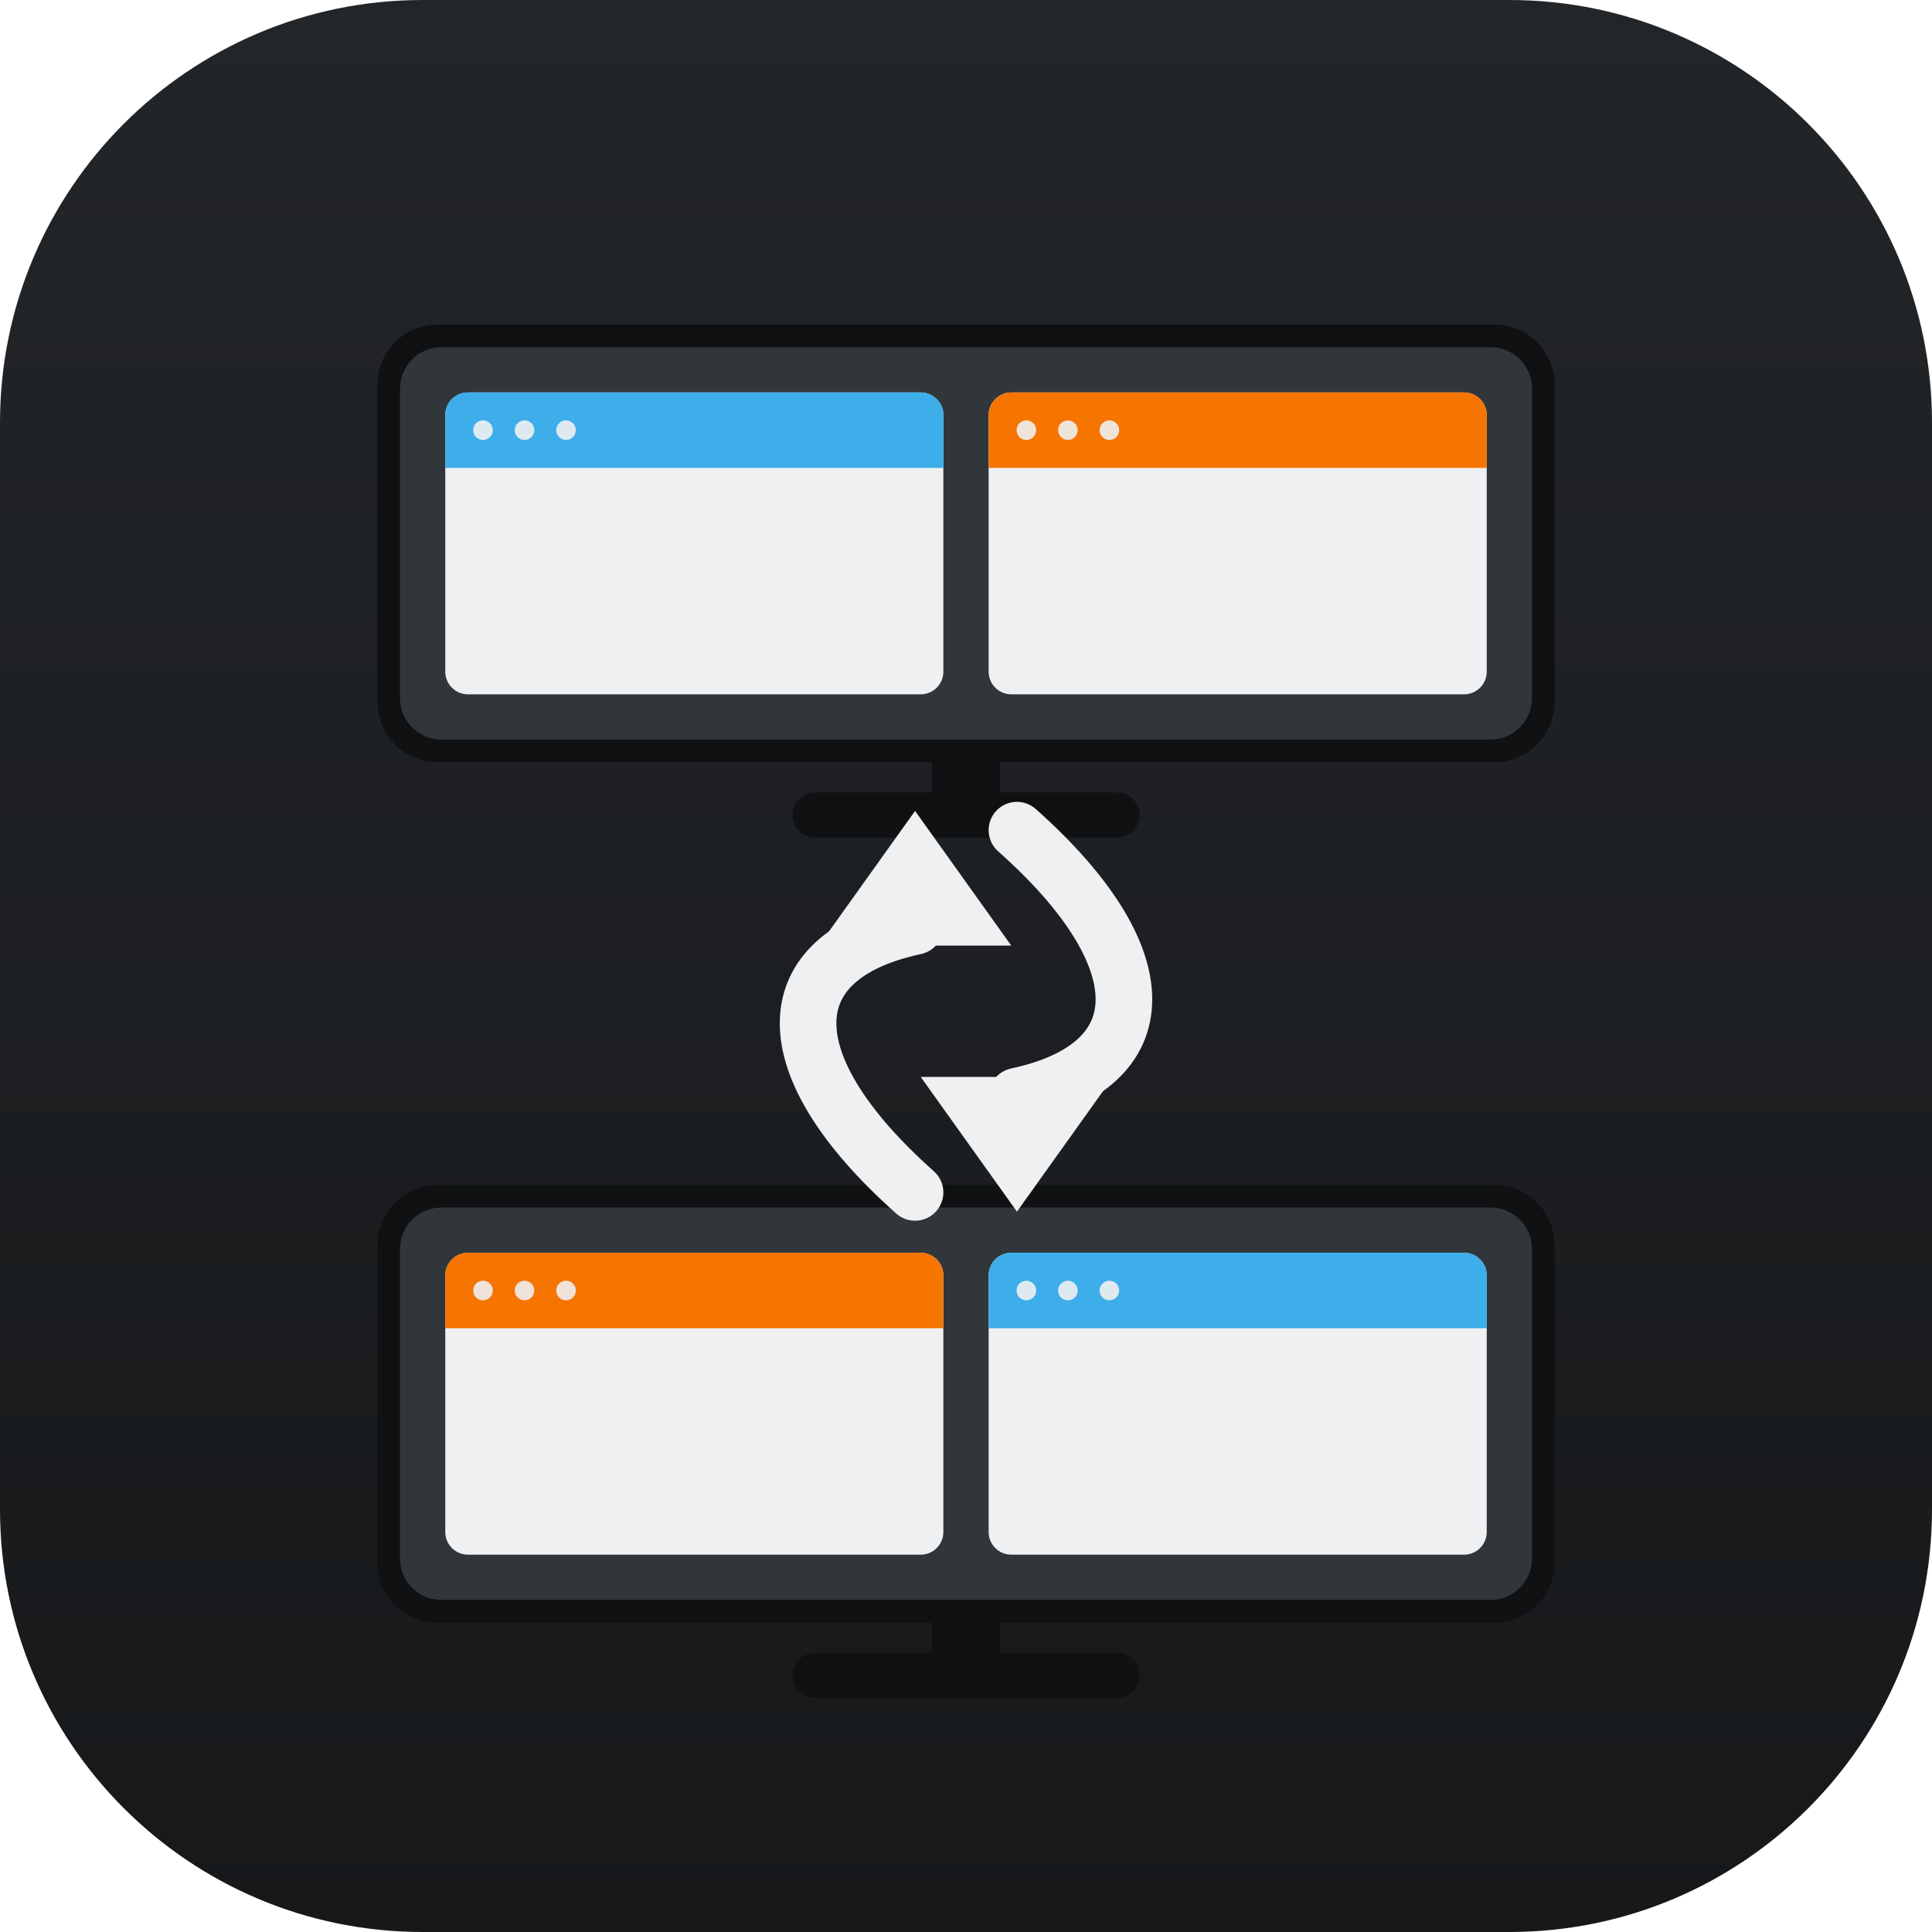
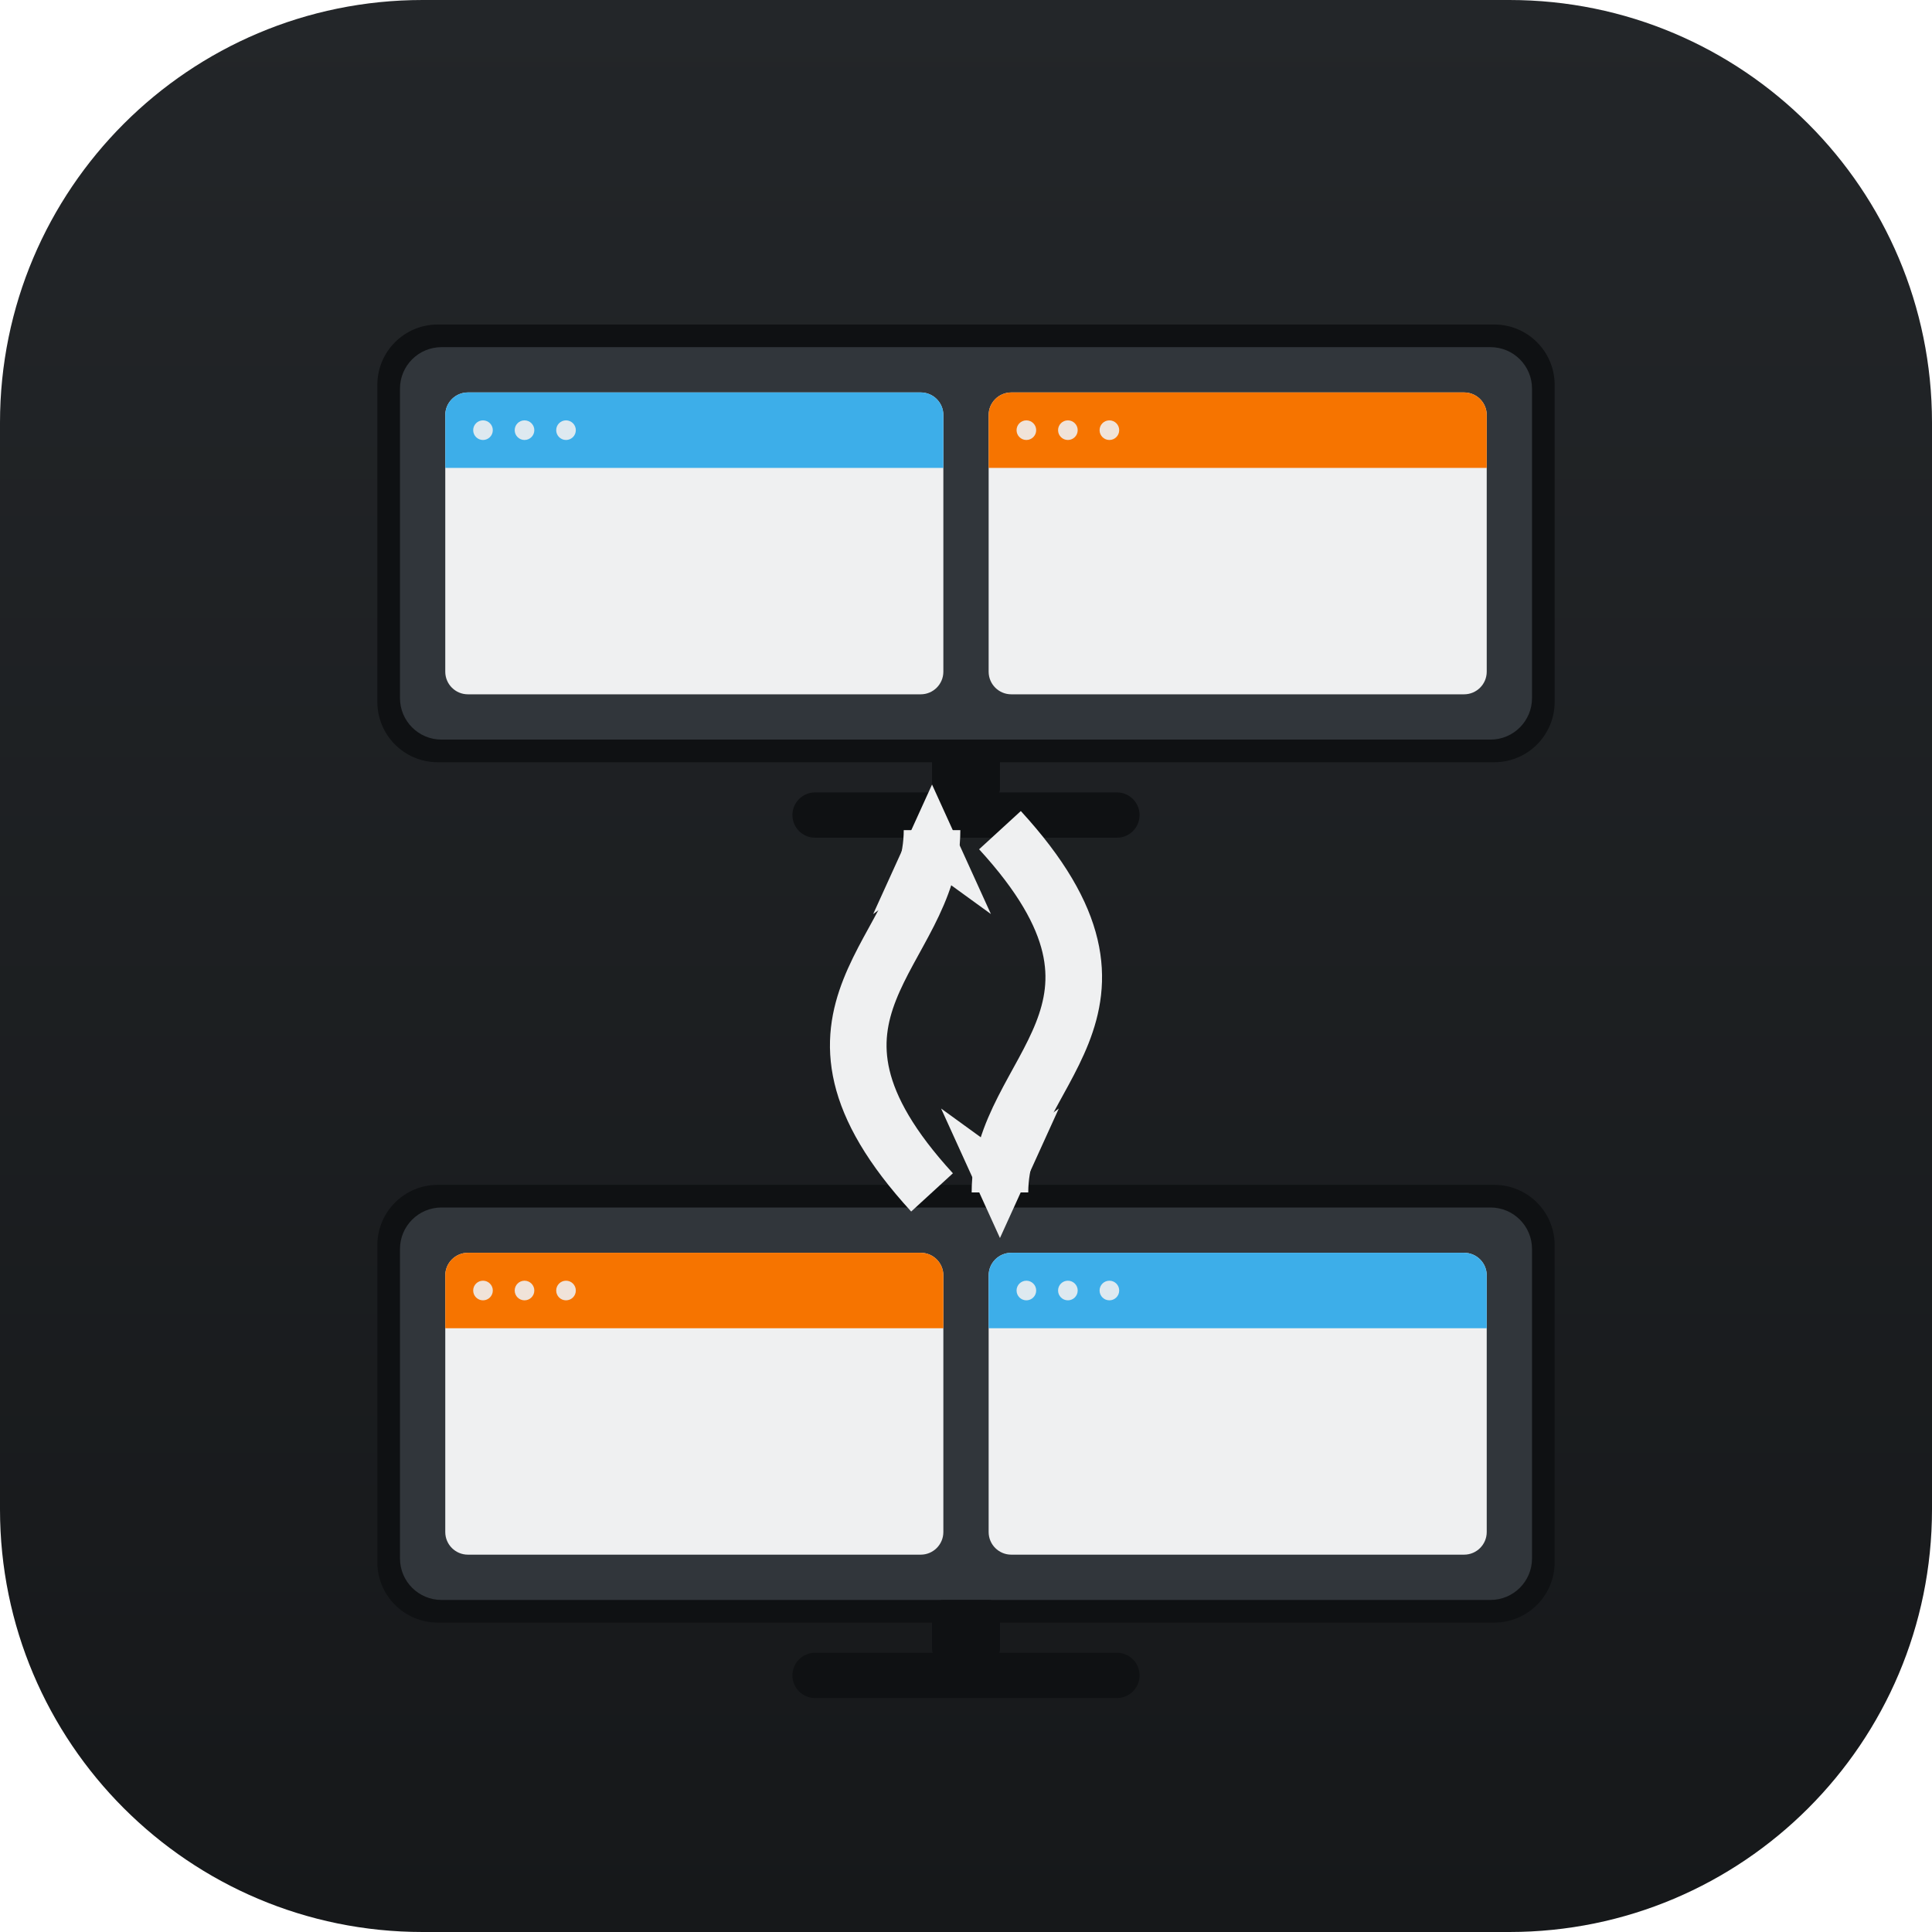
<svg xmlns="http://www.w3.org/2000/svg" width="512" height="512" viewBox="0 0 512 512">
  <defs>
    <linearGradient id="bg" x1="0" y1="0" x2="0" y2="1">
      <stop offset="0" stop-color="#232629" />
      <stop offset="1" stop-color="#16181a" />
    </linearGradient>
  </defs>
  <rect x="0" y="0" width="512" height="512" rx="112" ry="112" fill="url(#bg)" />
  <rect x="100.0" y="86" width="312" height="116" rx="16" ry="16" fill="#0f1113" />
  <rect x="106.0" y="92" width="300" height="104" rx="11" ry="11" fill="#31363b" />
  <rect x="118.0" y="104" width="132.0" height="80" rx="6" ry="6" fill="#eff0f1" />
  <path d="M124.0,104 h120.0 a6,6 0 0 1 6,6 v14 h-132.0 v-14 a6,6 0 0 1 6,-6 z" fill="#3daee9" />
  <circle cx="128.0" cy="114.0" r="2.6" fill="#eff0f1" opacity="0.9" />
  <circle cx="139.0" cy="114.0" r="2.6" fill="#eff0f1" opacity="0.9" />
  <circle cx="150.0" cy="114.0" r="2.6" fill="#eff0f1" opacity="0.9" />
  <rect x="262.0" y="104" width="132.0" height="80" rx="6" ry="6" fill="#eff0f1" />
  <path d="M268.0,104 h120.0 a6,6 0 0 1 6,6 v14 h-132.0 v-14 a6,6 0 0 1 6,-6 z" fill="#f67400" />
  <circle cx="272.0" cy="114.0" r="2.6" fill="#eff0f1" opacity="0.9" />
  <circle cx="283.0" cy="114.0" r="2.6" fill="#eff0f1" opacity="0.9" />
  <circle cx="294.0" cy="114.0" r="2.6" fill="#eff0f1" opacity="0.9" />
  <rect x="247" y="196" width="18" height="16" rx="3" ry="3" fill="#0f1113" />
  <rect x="210" y="210" width="92" height="12" rx="6" ry="6" fill="#0f1113" />
  <rect x="100.0" y="314" width="312" height="116" rx="16" ry="16" fill="#0f1113" />
  <rect x="106.0" y="320" width="300" height="104" rx="11" ry="11" fill="#31363b" />
  <rect x="118.0" y="332" width="132.0" height="80" rx="6" ry="6" fill="#eff0f1" />
  <path d="M124.0,332 h120.0 a6,6 0 0 1 6,6 v14 h-132.0 v-14 a6,6 0 0 1 6,-6 z" fill="#f67400" />
  <circle cx="128.0" cy="342.0" r="2.6" fill="#eff0f1" opacity="0.9" />
  <circle cx="139.0" cy="342.0" r="2.6" fill="#eff0f1" opacity="0.9" />
  <circle cx="150.0" cy="342.0" r="2.6" fill="#eff0f1" opacity="0.9" />
  <rect x="262.0" y="332" width="132.0" height="80" rx="6" ry="6" fill="#eff0f1" />
  <path d="M268.0,332 h120.0 a6,6 0 0 1 6,6 v14 h-132.0 v-14 a6,6 0 0 1 6,-6 z" fill="#3daee9" />
  <circle cx="272.0" cy="342.0" r="2.6" fill="#eff0f1" opacity="0.9" />
  <circle cx="283.0" cy="342.0" r="2.6" fill="#eff0f1" opacity="0.9" />
  <circle cx="294.0" cy="342.0" r="2.6" fill="#eff0f1" opacity="0.9" />
  <rect x="247" y="424" width="18" height="16" rx="3" ry="3" fill="#0f1113" />
  <rect x="210" y="438" width="92" height="12" rx="6" ry="6" fill="#0f1113" />
-   <path d="M242.5,316.0 C204.7,282.4 204.7,253.6 242.5,245.5" fill="none" stroke="#eff0f1" stroke-width="15" stroke-linecap="round" />
-   <path d="M242.5,214.9 l-25.5,35.7 l51.0,0 z" fill="#eff0f1" />
-   <path d="M269.5,220.0 C307.3,253.6 307.3,282.4 269.5,290.5" fill="none" stroke="#eff0f1" stroke-width="15" stroke-linecap="round" />
-   <path d="M269.5,321.1 l-25.5,-35.7 l51.0,0 z" fill="#eff0f1" />
+   <defs>
+     <marker id="aheff0f1" markerUnits="userSpaceOnUse" markerWidth="39.0" markerHeight="39.0" viewBox="0 0 10 10" refX="6.2" refY="5" orient="auto">
+       <path d="M0.5,1 L9.3,5 L0.5,9 L3.4,5 Z" fill="#eff0f1" />
+     </marker>
+   </defs>
+   <path d="M247,316.0 C203,268 247,252.64 247,220.0" fill="none" stroke="#eff0f1" stroke-width="15" stroke-linecap="butt" marker-end="url(#aheff0f1)" />
+   <path d="M265,220.0 C309,268 265,283.36 265,316.0" fill="none" stroke="#eff0f1" stroke-width="15" stroke-linecap="butt" marker-end="url(#aheff0f1)" />
</svg>
